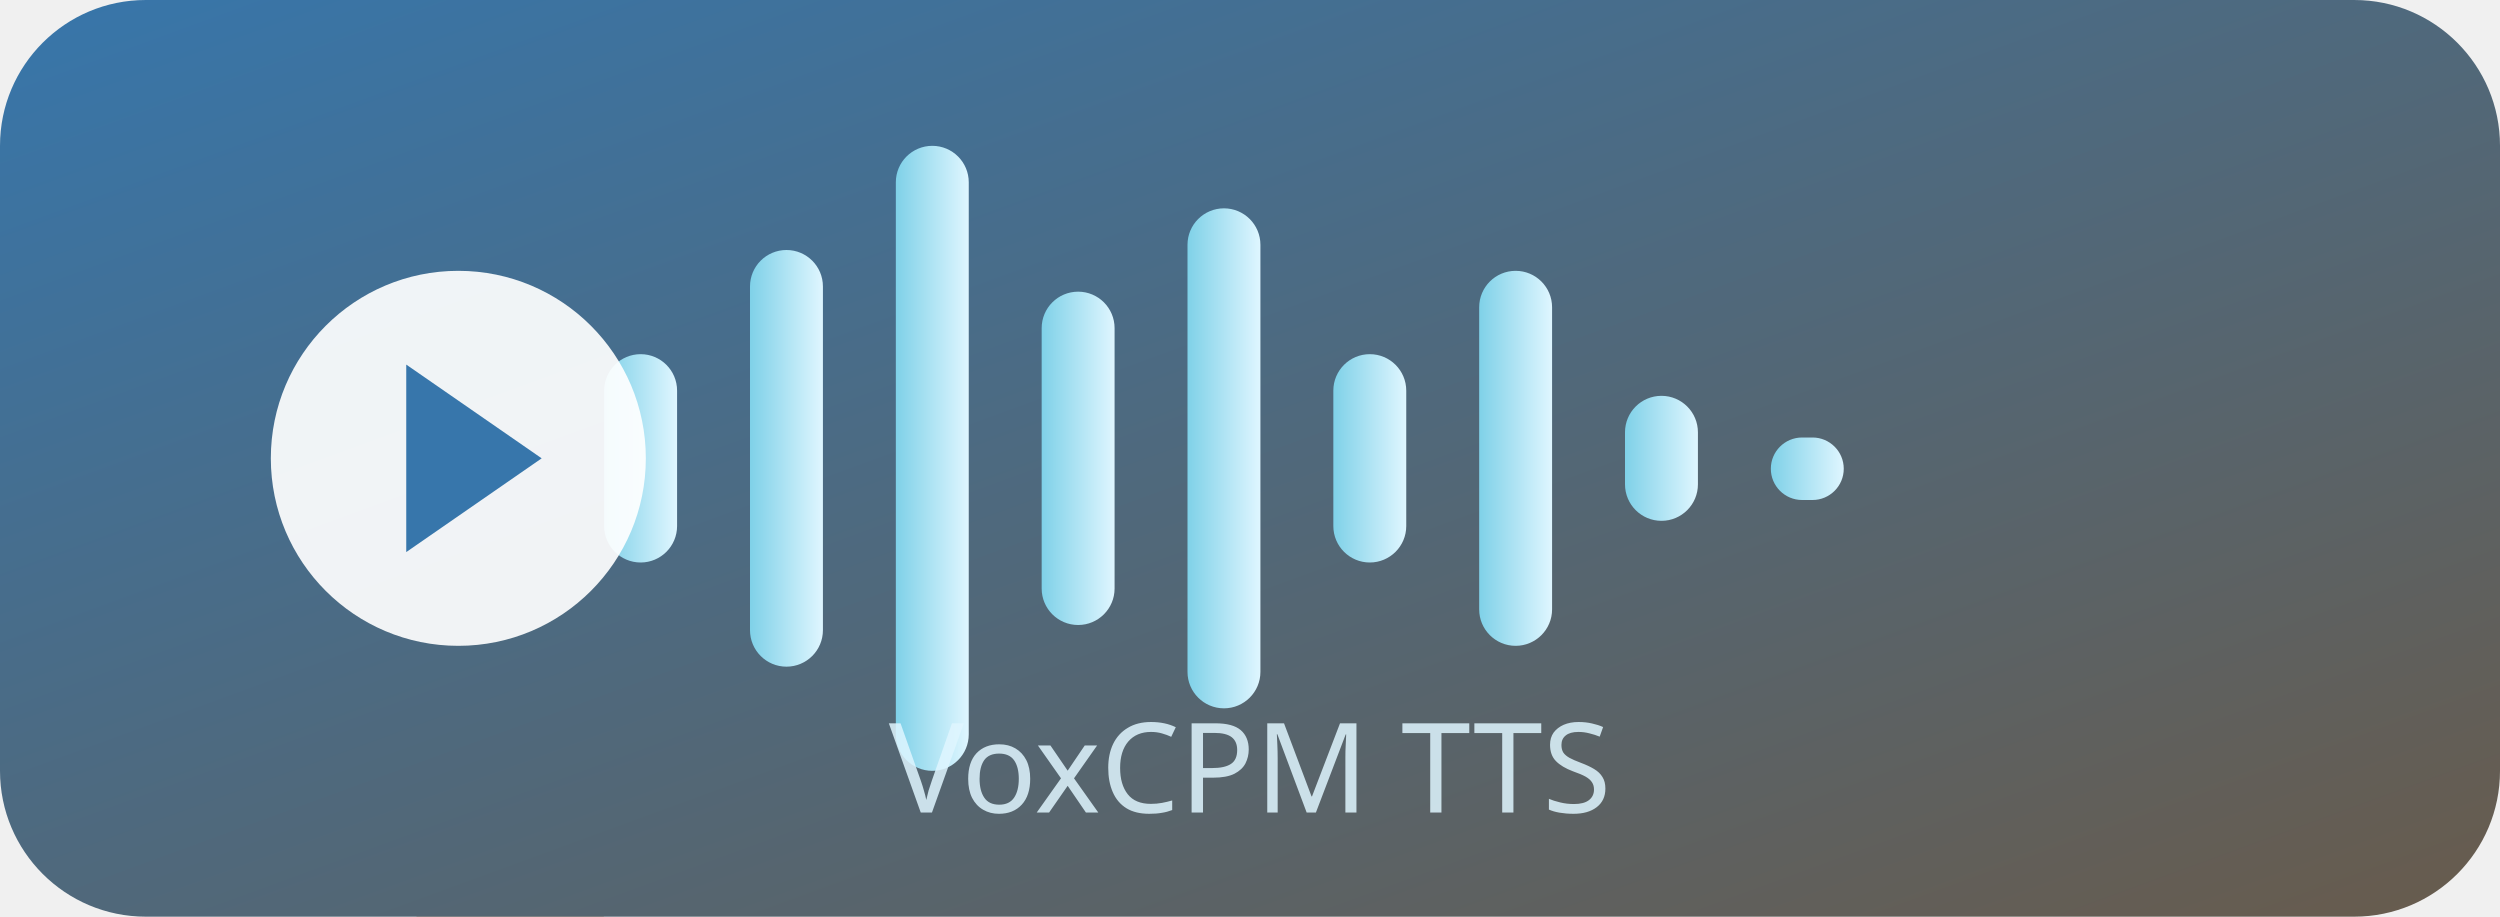
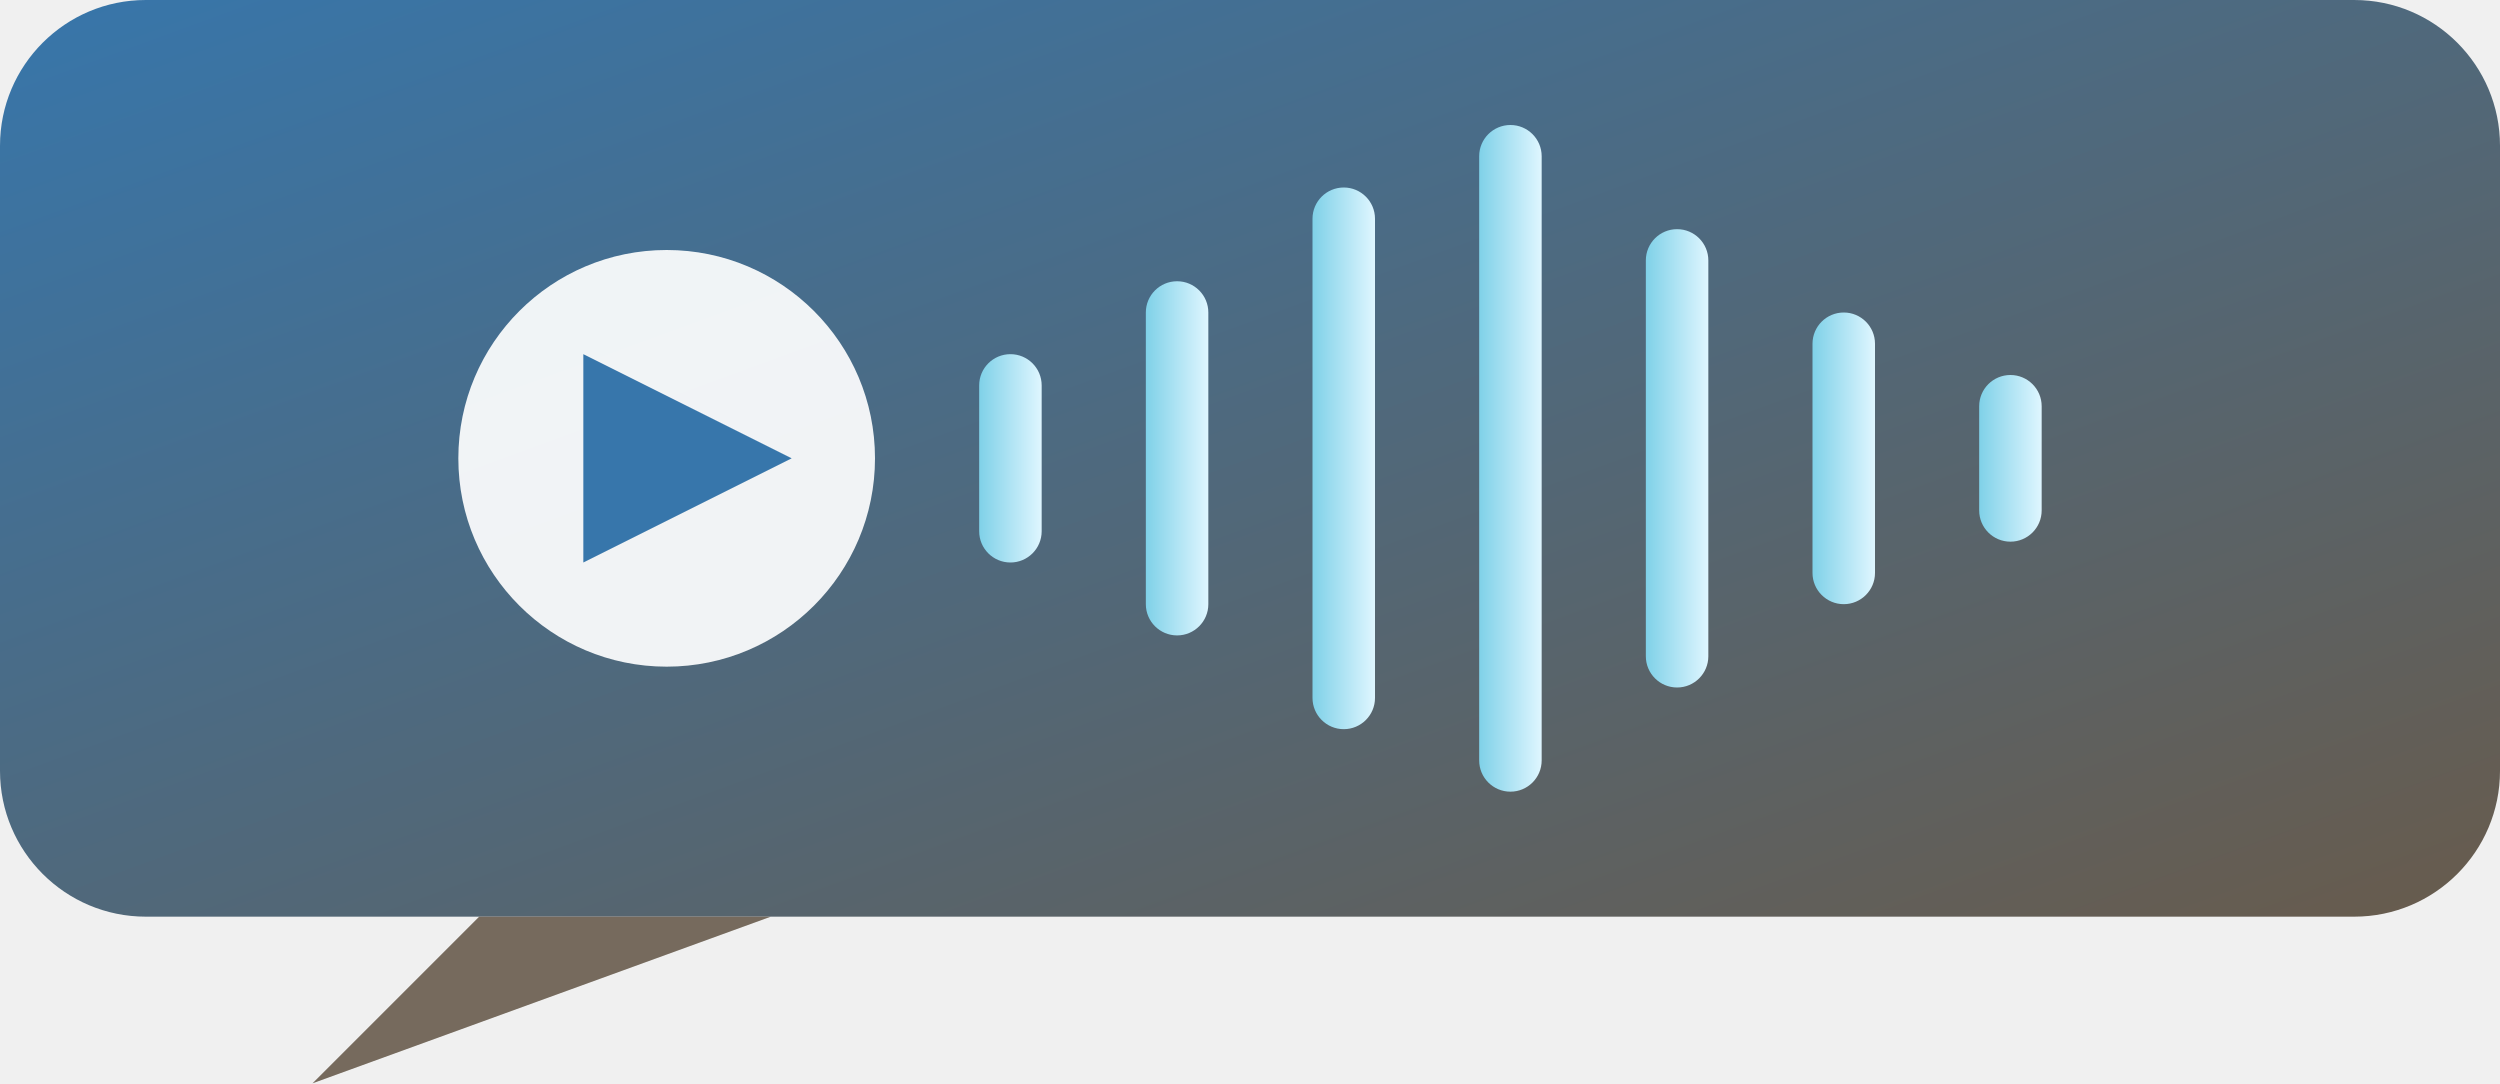
- <svg xmlns="http://www.w3.org/2000/svg" width="240" height="88" viewBox="0 0 240 88">
+ <svg xmlns="http://www.w3.org/2000/svg" width="240" height="104" viewBox="0 0 240 104">
  <defs>
    <linearGradient id="bg" x1="0" y1="0" x2="1" y2="1">
      <stop offset="0" stop-color="#3776AB" />
      <stop offset="1" stop-color="#685B4C" />
    </linearGradient>
    <linearGradient id="wave" x1="0" y1="0" x2="1" y2="0">
      <stop offset="0" stop-color="#7FD1E8" />
      <stop offset="1" stop-color="#DFF6FF" />
    </linearGradient>
  </defs>
  <rect width="240" height="88" rx="14" fill="url(#bg)" />
-   <path d="M40 88 L24 104 L58 88 Z" fill="#685B4C" opacity="0.9" />
+   <path d="M46 88 L30 104 L74 88 Z" fill="#685B4C" opacity="0.9" />
  <g fill="url(#wave)">
-     <rect x="58" y="34" width="7" height="20" rx="3.5" />
-     <rect x="72" y="24" width="7" height="40" rx="3.5" />
-     <rect x="86" y="14" width="7" height="60" rx="3.5" />
-     <rect x="100" y="28" width="7" height="32" rx="3.5" />
-     <rect x="114" y="20" width="7" height="48" rx="3.5" />
-     <rect x="128" y="34" width="7" height="20" rx="3.5" />
-     <rect x="142" y="26" width="7" height="36" rx="3.5" />
-     <rect x="156" y="38" width="7" height="12" rx="3.5" />
-     <rect x="170" y="42" width="7" height="6" rx="3" />
+     <rect x="94" y="34" width="6" height="20" rx="3" />
+     <rect x="110" y="27" width="6" height="34" rx="3" />
+     <rect x="126" y="18" width="6" height="52" rx="3" />
+     <rect x="142" y="12" width="6" height="64" rx="3" />
+     <rect x="158" y="22" width="6" height="44" rx="3" />
+     <rect x="174" y="30" width="6" height="28" rx="3" />
+     <rect x="190" y="36" width="6" height="16" rx="3" />
  </g>
-   <circle cx="44" cy="44" r="18" fill="#FFFFFF" opacity="0.92" />
-   <path d="M39 35 L52 44 L39 53 Z" fill="#3776AB" />
-   <text x="120" y="78" font-family="Segoe UI, sans-serif" font-size="12" fill="#DFF6FF" text-anchor="middle" opacity="0.85">VoxCPM TTS</text>
+   <circle cx="64" cy="44" r="20" fill="#FFFFFF" opacity="0.92" />
+   <path d="M56 34 L76 44 L56 54 Z" fill="#3776AB" />
</svg>
